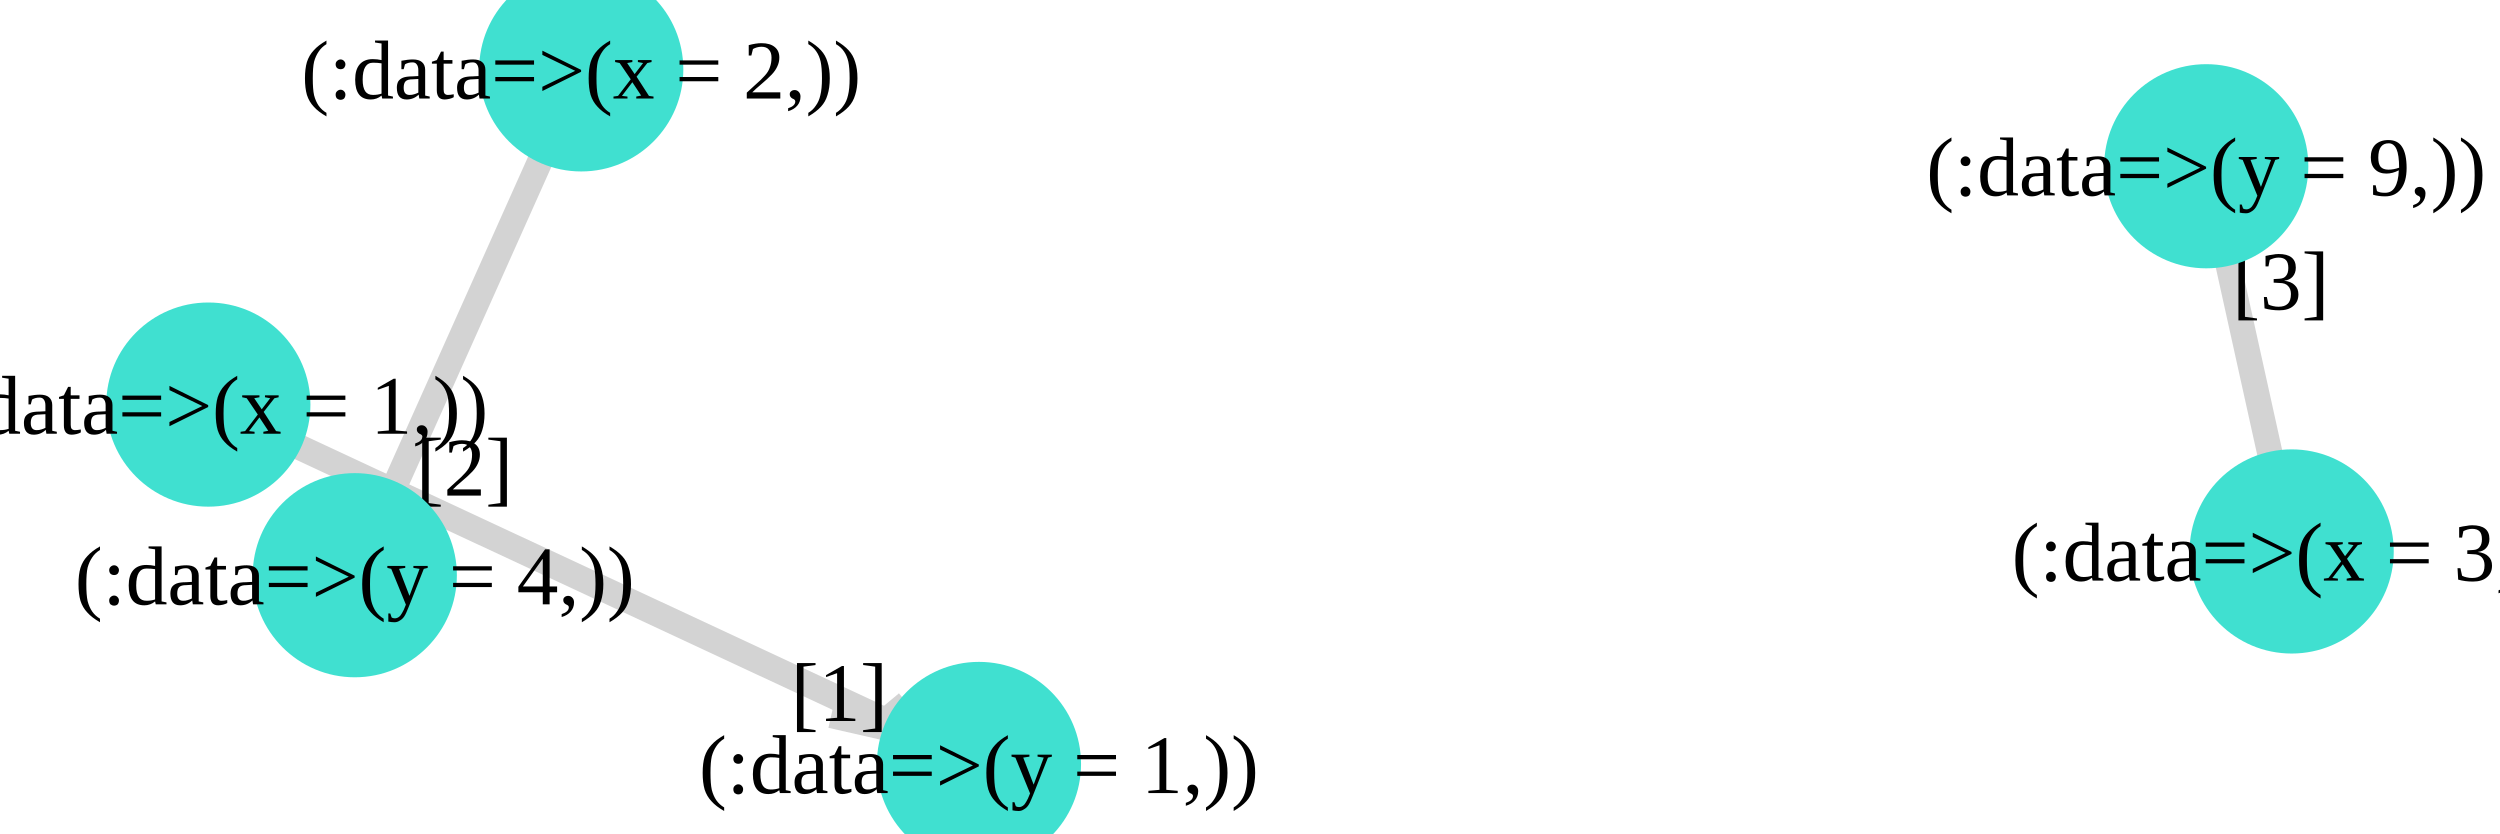
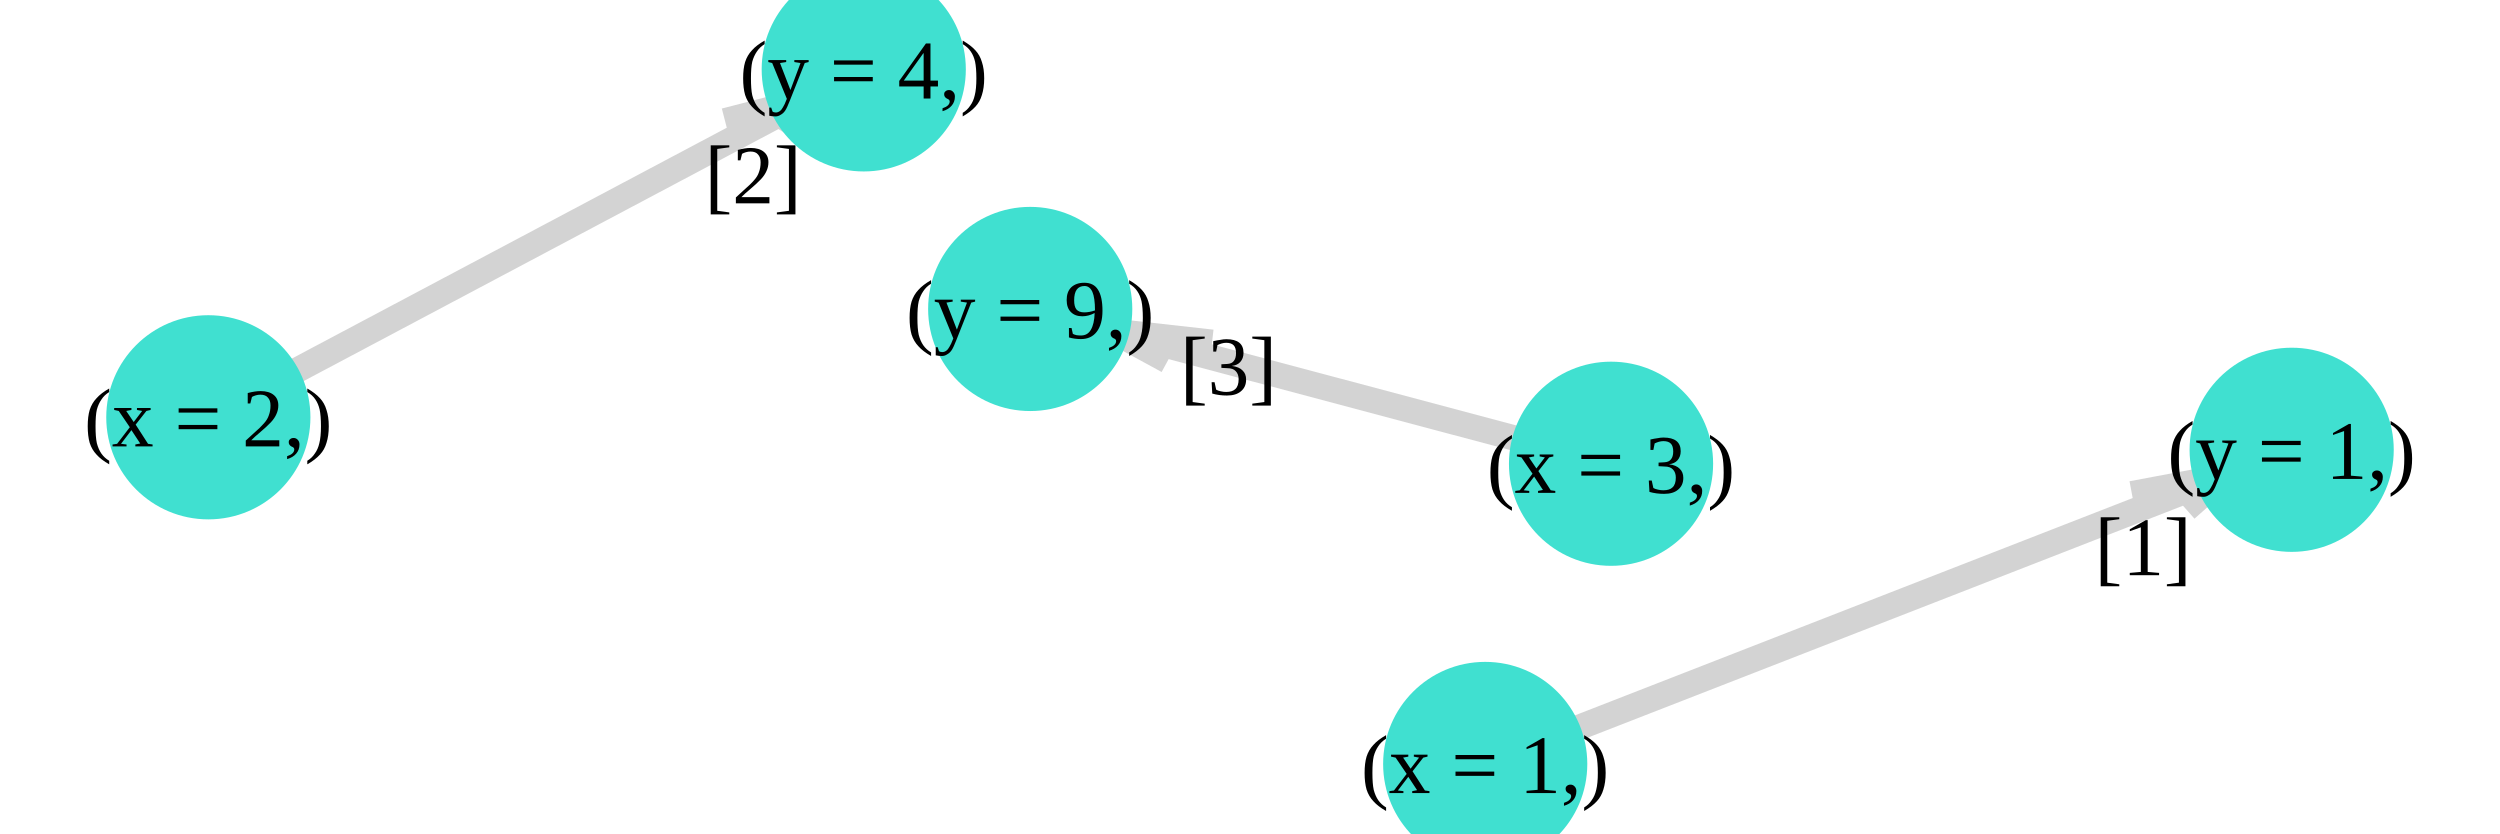
<svg xmlns="http://www.w3.org/2000/svg" version="1.2" width="120mm" height="40mm" viewBox="0 0 120 40" stroke="none" fill="#000000" stroke-width="0.3" font-size="3.88">
  <defs>
    <marker id="arrow" markerWidth="15" markerHeight="7" refX="5" refY="3.5" orient="auto" markerUnits="strokeWidth">
      <path d="M0,0 L15,3.5 L0,7 z" stroke="context-stroke" fill="context-stroke" />
    </marker>
  </defs>
  <g stroke-width="1.22" fill="#000000" fill-opacity="0.000" stroke="#D3D3D3" id="img-acc33f33-1">
-     <g transform="translate(28.49,28.05)">
-       <path fill="none" d="M-15.53,-7.24 L 15.53 7.24" class="primitive" />
+     <g transform="translate(90.64,29.13)">
+       <path fill="none" d="M-16.04,6.25 L 16.04 -6.25" class="primitive" />
    </g>
-     <g transform="translate(22.46,15.47)">
-       <path fill="none" d="M4.68,-10.46 L -4.68 10.46" class="primitive" />
+     <g transform="translate(25.73,11.68)">
+       <path fill="none" d="M-13.02,6.91 L 13.02 -6.91" class="primitive" />
    </g>
-     <g transform="translate(107.95,17.22)">
-       <path fill="none" d="M1.67,7.55 L -1.67 -7.55" class="primitive" />
+     <g transform="translate(63.39,18.55)">
+       <path fill="none" d="M9.95,2.65 L -9.95 -2.65" class="primitive" />
    </g>
  </g>
  <g stroke-width="1.22" stroke="#D3D3D3" id="img-acc33f33-2">
-     <g transform="translate(42.2,34.43)">
-       <path fill="none" d="M0.48,-0.76 L 1.82 0.85 -2.3 -0.09" class="primitive" />
+     <g transform="translate(104.65,23.67)">
+       <path fill="none" d="M-2.32,0.03 L 2.04 -0.79 0.28 0.77" class="primitive" />
    </g>
-     <g transform="translate(18.24,24.9)">
-       <path fill="none" d="M1.92,-0.43 L -0.46 1.03 -1.46 -0.6" class="primitive" />
+     <g transform="translate(37.08,5.66)">
+       <path fill="none" d="M-2.28,0.14 L 1.67 -0.88 0.62 0.75" class="primitive" />
    </g>
-     <g transform="translate(106.51,10.71)">
-       <path fill="none" d="M-1.59,0.56 L -0.23 -1.04 1.82 0.48" class="primitive" />
+     <g transform="translate(55.89,16.55)">
+       <path fill="none" d="M0.16,0.77 L -2.45 -0.65 2.29 -0.12" class="primitive" />
    </g>
  </g>
  <g font-size="4" stroke="#000000" stroke-opacity="0.000" fill="#000000" id="img-acc33f33-3">
-     <g transform="translate(40.29,33.21)">
+     <g transform="translate(102.87,26.21)">
      <g class="primitive">
        <text text-anchor="middle" dy="0.35em">[1]</text>
      </g>
    </g>
-     <g transform="translate(22.3,22.39)">
+     <g transform="translate(36.15,8.36)">
      <g class="primitive">
        <text text-anchor="middle" dy="0.35em">[2]</text>
      </g>
    </g>
-     <g transform="translate(109.48,13.45)">
+     <g transform="translate(58.97,17.54)">
      <g class="primitive">
        <text text-anchor="middle" dy="0.35em">[3]</text>
      </g>
    </g>
  </g>
  <g stroke-width="0" stroke="#000000" stroke-opacity="0.000" fill="#40E0D0" id="img-acc33f33-4">
-     <g transform="translate(10,19.42)">
+     <g transform="translate(71.29,36.67)">
      <circle cx="0" cy="0" r="4.9" class="primitive" />
    </g>
-     <g transform="translate(46.99,36.67)">
+     <g transform="translate(110,21.59)">
      <circle cx="0" cy="0" r="4.9" class="primitive" />
    </g>
-     <g transform="translate(27.9,3.33)">
+     <g transform="translate(10,20.03)">
      <circle cx="0" cy="0" r="4.9" class="primitive" />
    </g>
-     <g transform="translate(17.03,27.61)">
+     <g transform="translate(41.46,3.33)">
      <circle cx="0" cy="0" r="4.9" class="primitive" />
    </g>
-     <g transform="translate(110,26.47)">
+     <g transform="translate(77.33,22.26)">
      <circle cx="0" cy="0" r="4.9" class="primitive" />
    </g>
-     <g transform="translate(105.9,7.98)">
+     <g transform="translate(49.45,14.83)">
      <circle cx="0" cy="0" r="4.9" class="primitive" />
    </g>
  </g>
  <g font-size="4" stroke="#000000" stroke-opacity="0.000" fill="#000000" id="img-acc33f33-5">
-     <g transform="translate(10,19.42)">
+     <g transform="translate(71.29,36.67)">
      <g class="primitive">
-         <text text-anchor="middle" dy="0.35em">(:data=&gt;(x = 1,))</text>
+         <text text-anchor="middle" dy="0.35em">(x = 1,)</text>
      </g>
    </g>
-     <g transform="translate(46.99,36.67)">
+     <g transform="translate(110,21.59)">
      <g class="primitive">
-         <text text-anchor="middle" dy="0.35em">(:data=&gt;(y = 1,))</text>
+         <text text-anchor="middle" dy="0.35em">(y = 1,)</text>
      </g>
    </g>
-     <g transform="translate(27.9,3.33)">
+     <g transform="translate(10,20.03)">
      <g class="primitive">
-         <text text-anchor="middle" dy="0.35em">(:data=&gt;(x = 2,))</text>
+         <text text-anchor="middle" dy="0.35em">(x = 2,)</text>
      </g>
    </g>
-     <g transform="translate(17.03,27.61)">
+     <g transform="translate(41.46,3.33)">
      <g class="primitive">
-         <text text-anchor="middle" dy="0.35em">(:data=&gt;(y = 4,))</text>
+         <text text-anchor="middle" dy="0.35em">(y = 4,)</text>
      </g>
    </g>
-     <g transform="translate(110,26.47)">
+     <g transform="translate(77.33,22.26)">
      <g class="primitive">
-         <text text-anchor="middle" dy="0.35em">(:data=&gt;(x = 3,))</text>
+         <text text-anchor="middle" dy="0.35em">(x = 3,)</text>
      </g>
    </g>
-     <g transform="translate(105.9,7.98)">
+     <g transform="translate(49.45,14.83)">
      <g class="primitive">
-         <text text-anchor="middle" dy="0.35em">(:data=&gt;(y = 9,))</text>
+         <text text-anchor="middle" dy="0.35em">(y = 9,)</text>
      </g>
    </g>
  </g>
</svg>
